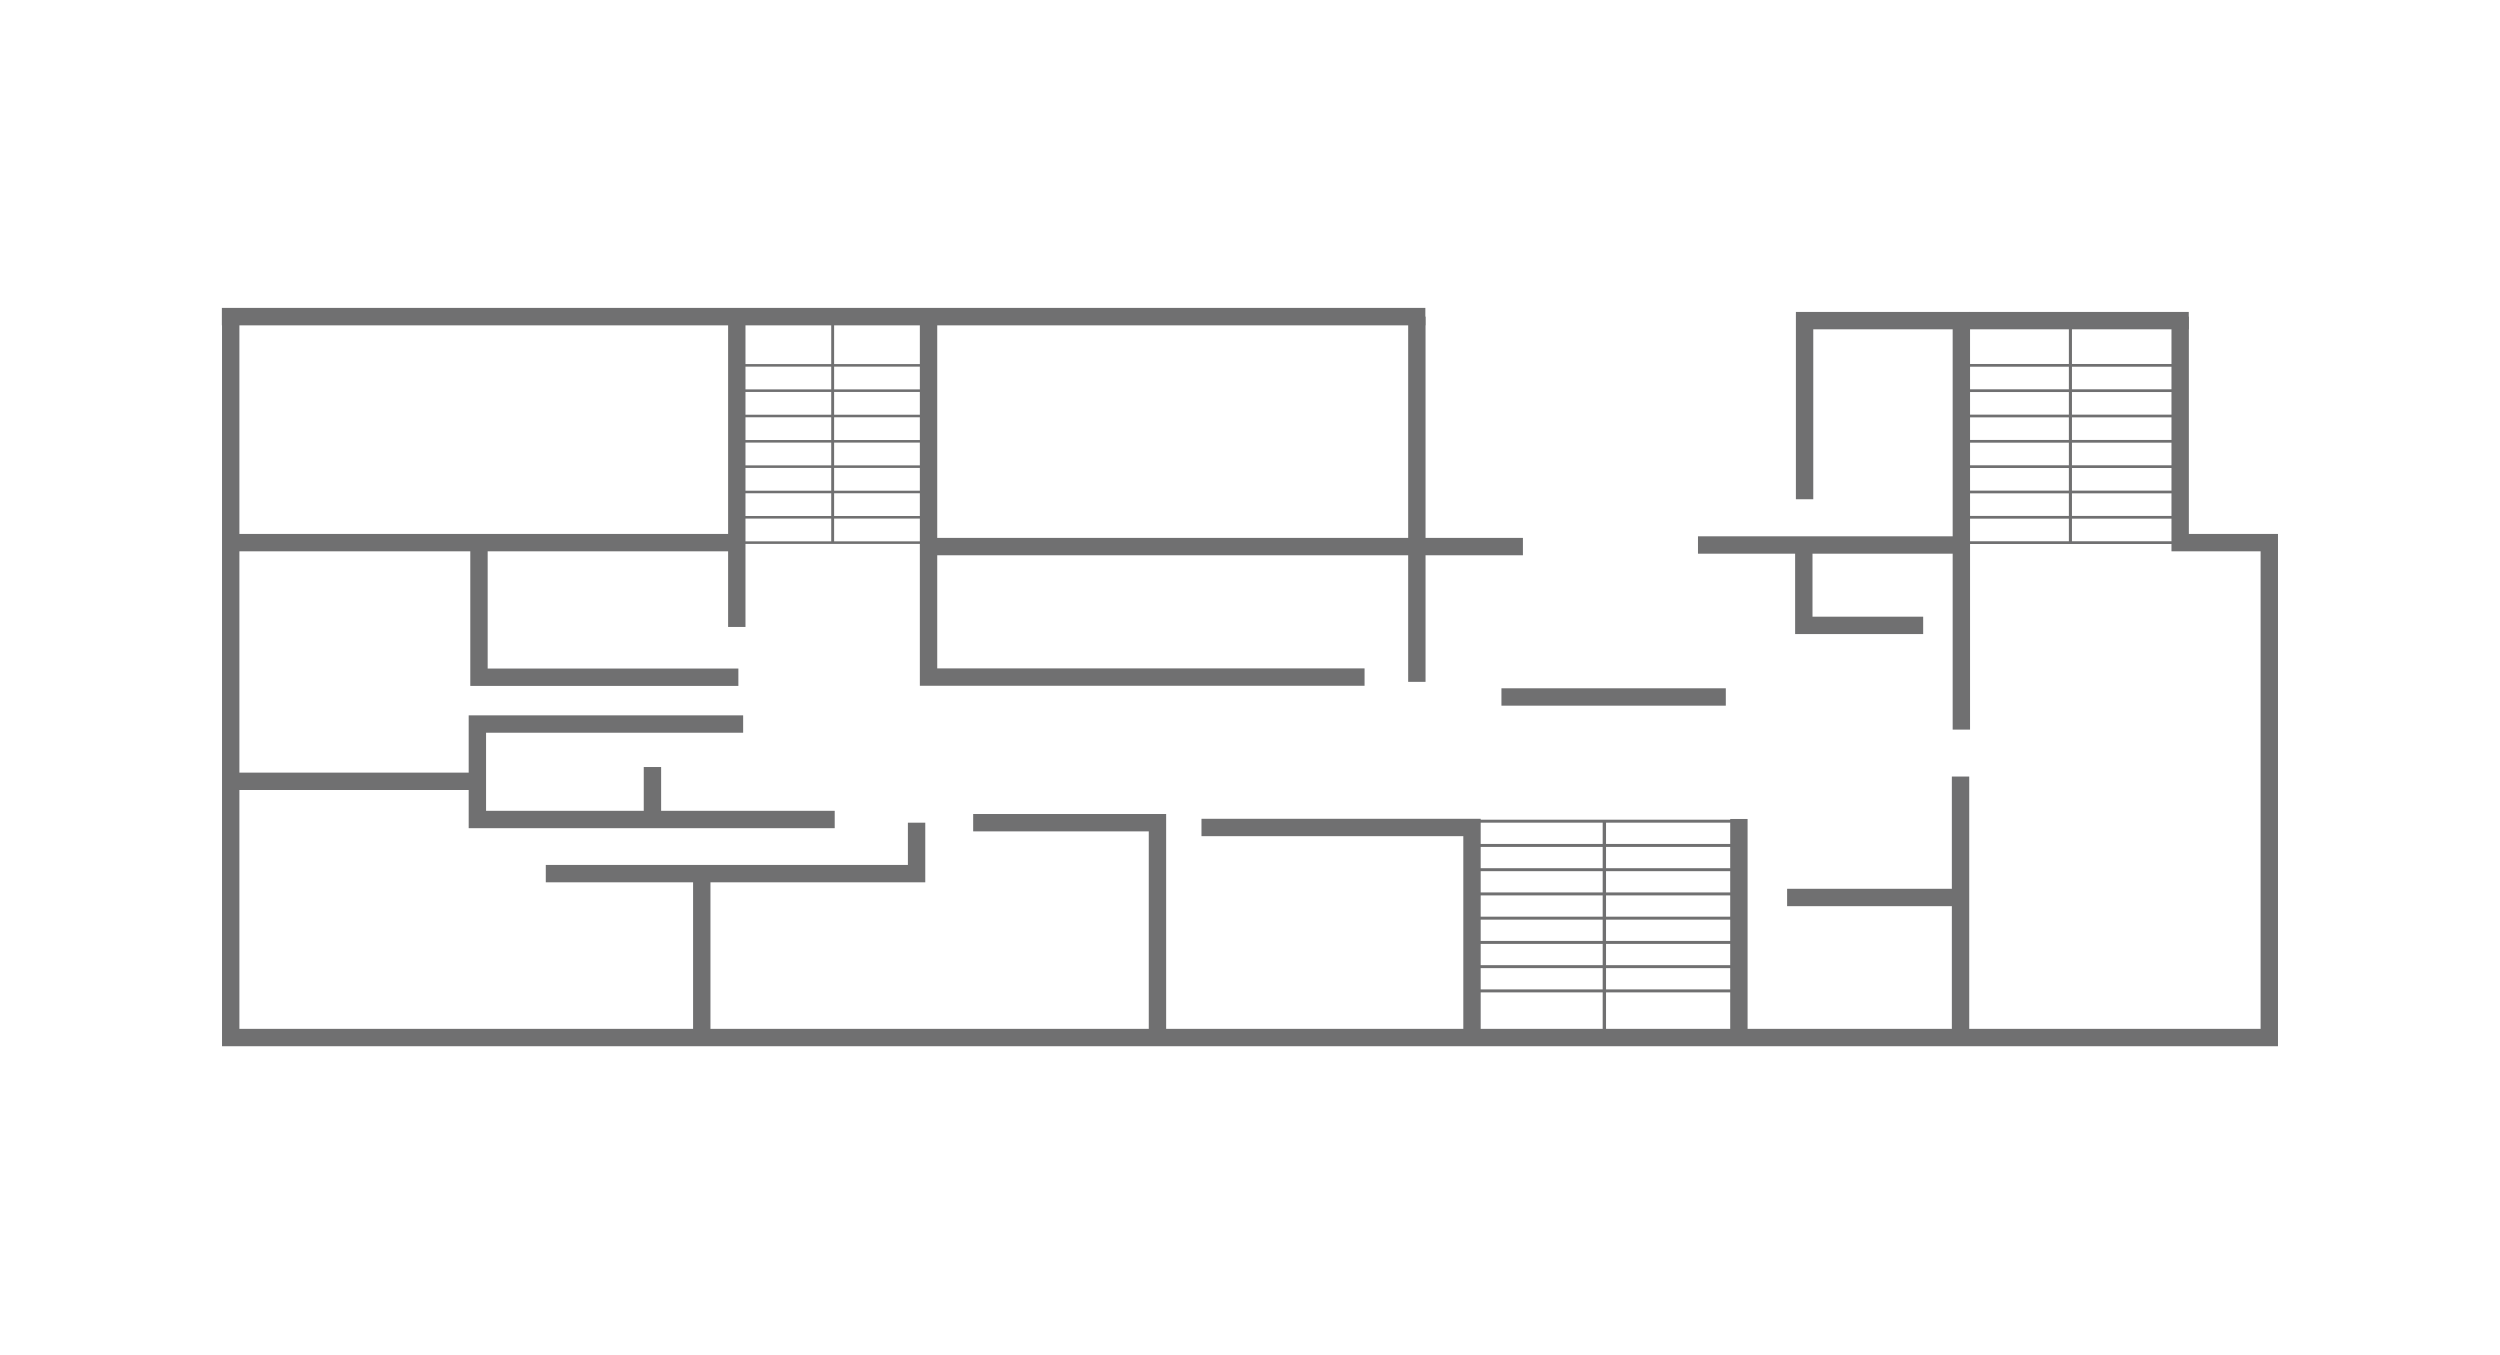
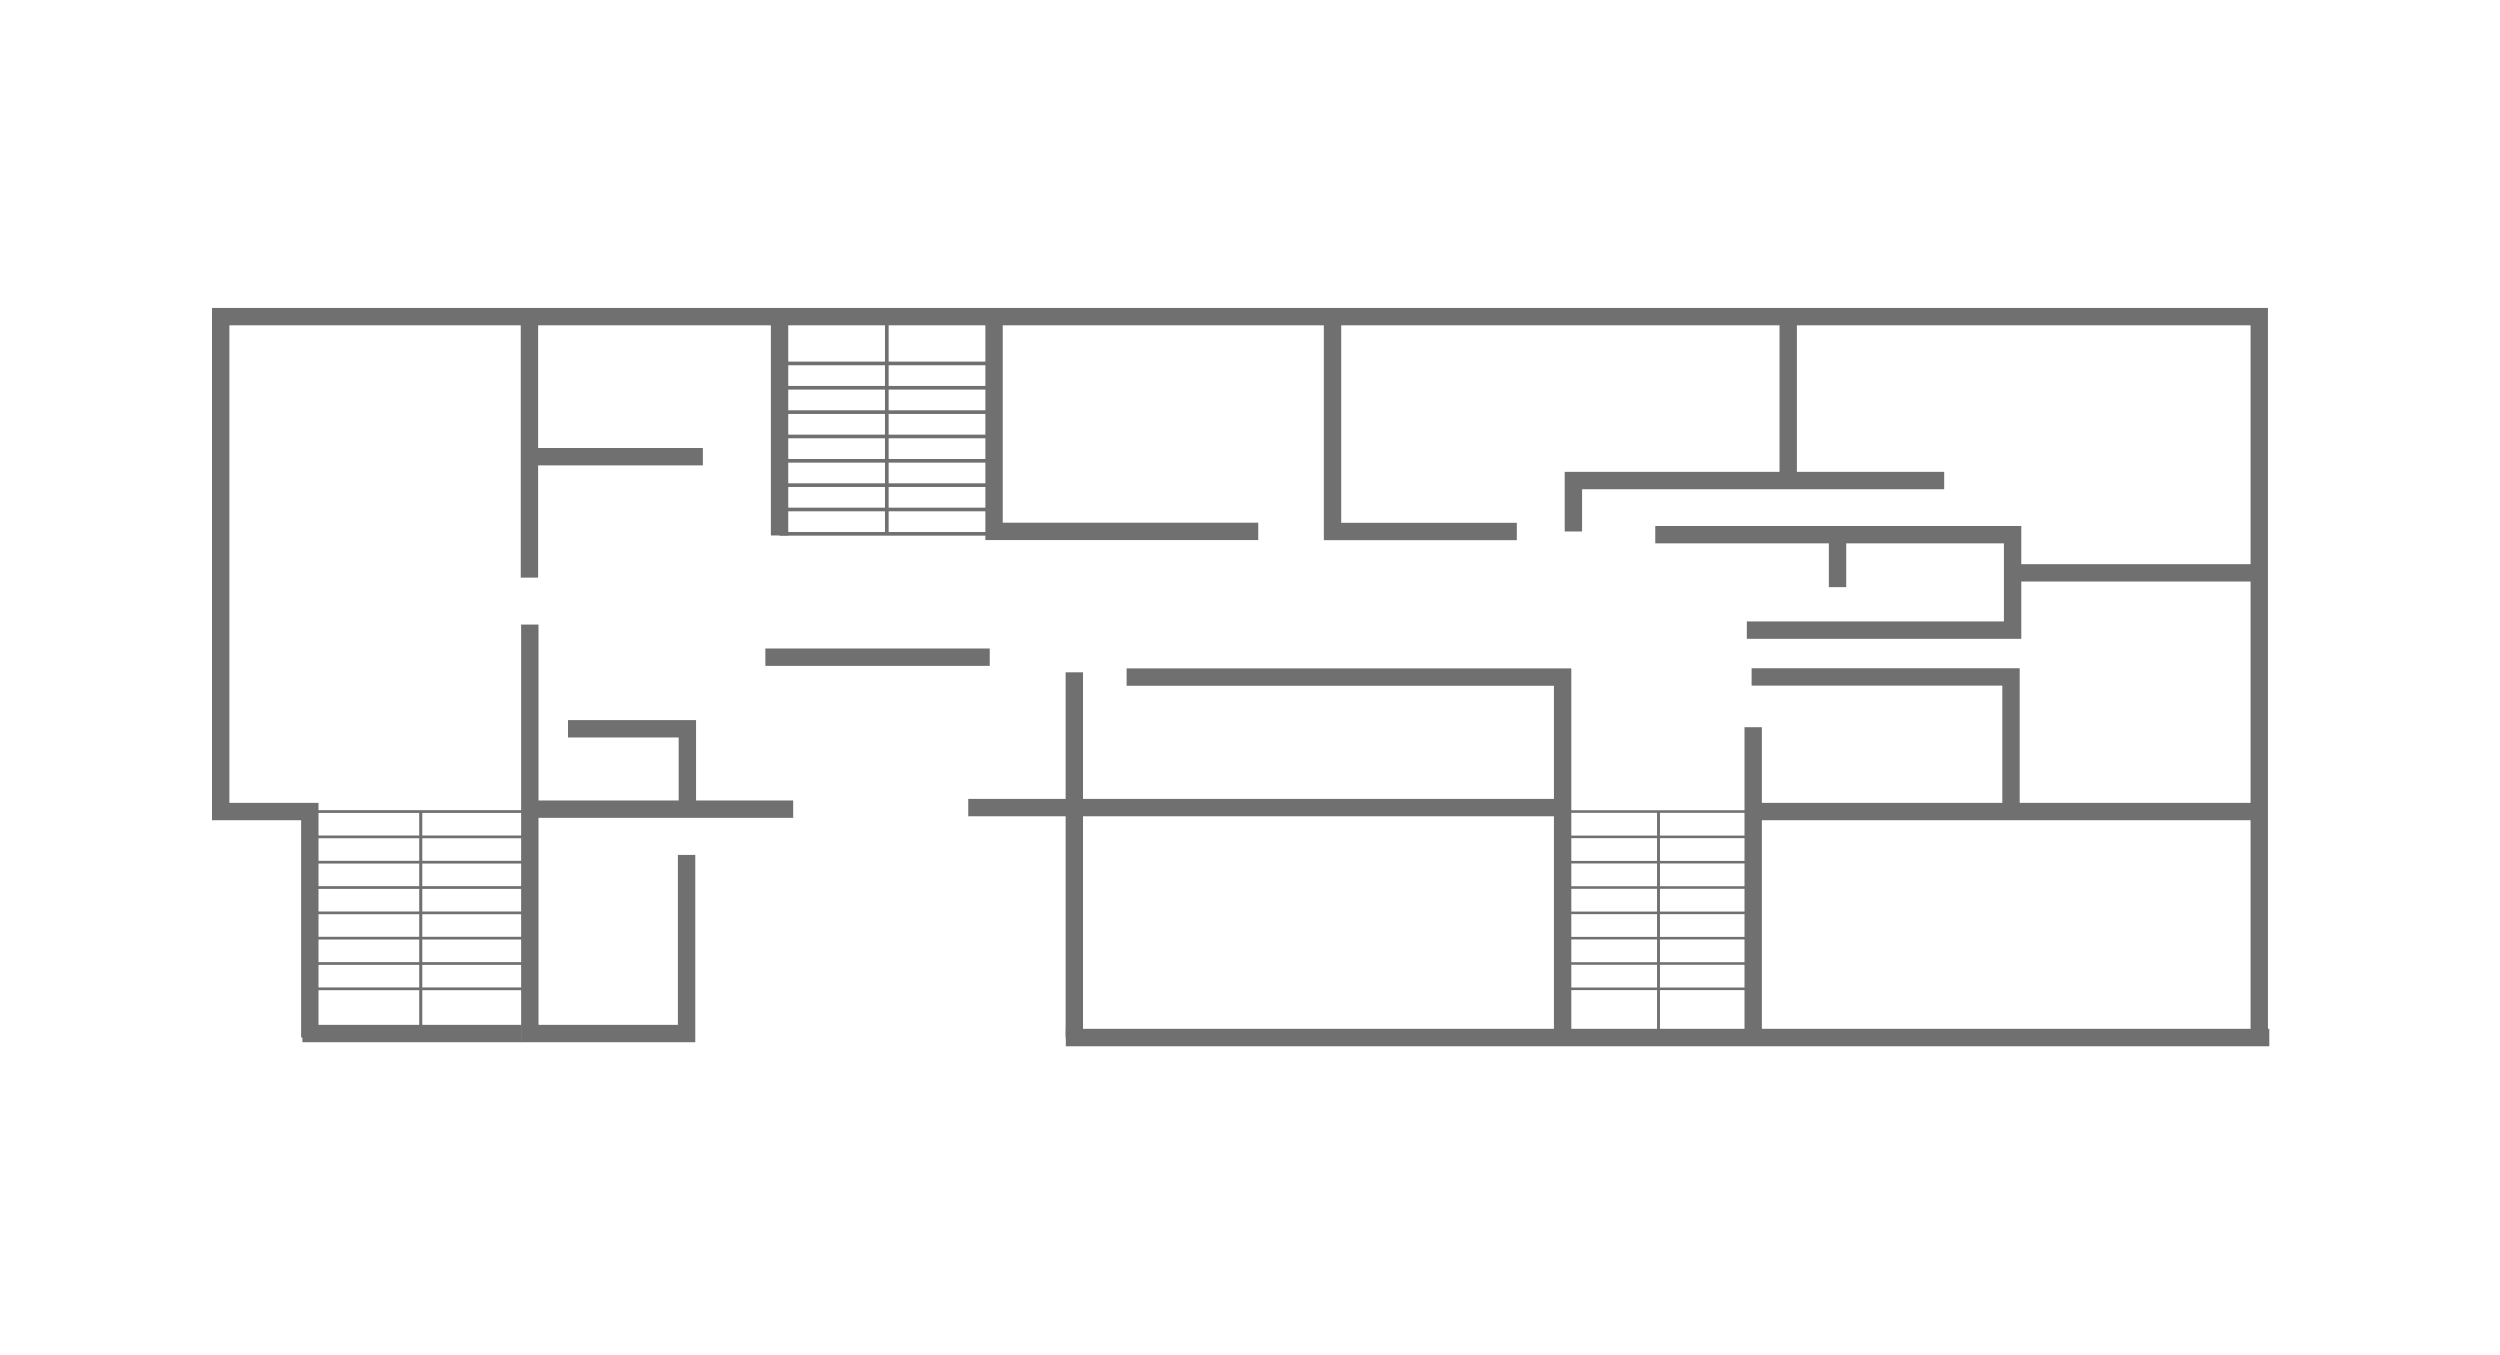
<svg xmlns="http://www.w3.org/2000/svg" id="Layer_1" viewBox="0 0 1200 650">
  <defs>
    <style>
-       .st0 { stroke-width: 1.61px; }
-       .st0, .st1, .st2, .st3, .st4, .st5, .st6, .st7 {
-         fill: none;
-         stroke: #707071;
-         stroke-miterlimit: 10;
-       }
-       .st1 { stroke-width: 1.23px; }
-       .st2 { stroke-width: 1.31px; }
-       .st3 { stroke-width: 8.34px; }
-       .st4 { stroke-width: 8.38px; }
-       .st5 { stroke-width: 1.48px; }
-       .st6 { stroke-width: 1.43px; }
-       .st7 { stroke-width: 1.39px; }
+       .st0{stroke-width:1.39px}
+       .st0,.st1,.st2,.st3,.st4,.st5,.st6{fill:none;stroke:#707071;stroke-miterlimit:10}
+       .st1{stroke-width:8.34px}
+       .st2{stroke-width:8.38px}
+       .st3{stroke-width:1.31px}
+       .st4{stroke-width:1.23px}
+       .st5{stroke-width:1.75px}
+       .st6{stroke-width:1.48px}
    </style>
  </defs>
-   <polyline class="st3" points="1046.48 151.98 1046.48 260.46 1089.26 260.46 1089.26 498.02 941.06 498.02 941.06 372.74 941.06 430.79 857.81 430.79 941.06 430.79 941.06 498.02 831.07 498.02 706.56 498.02 706.56 397.19 576.71 397.19 706.56 397.19 706.56 498.02 555.58 498.02 555.58 394.89 467.12 394.89 555.58 394.89 555.58 498.02 336.85 498.02 336.85 419.34 439.96 419.34 439.96 394.89 439.96 419.34 261.98 419.34 336.85 419.34 336.85 498.02 110.74 498.02 110.74 375.03 229.14 375.03 229.14 393.36 400.66 393.36 313.17 393.36 313.17 368.17 313.17 393.36 229.14 393.36 229.14 347.54 356.71 347.54 229.14 347.54 229.14 375.03 110.74 375.03 110.74 260.46 110.74 151.98 110.74 260.46 229.91 260.46 229.91 325.07 354.42 325.07 229.91 325.07 229.91 260.46 353.66 260.46 353.66 300.94 353.66 151.98" />
-   <path class="st3" d="M834.67 393.11 L834.67 495.1" />
-   <polyline class="st3" points="445.7 151.98 445.7 262.36 731 262.36 680.09 262.36 680.09 151.98 680.09 327.29 680.09 262.36 445.7 262.36 445.7 325 651.94 325 654.99 325" />
-   <path class="st3" d="M720.69 334.55 L828.39 334.55" />
-   <polyline class="st3" points="815.03 261.6 865.83 261.6 865.83 300.18 923.12 300.18 865.83 300.18 865.83 261.6 941.45 261.6 941.45 350.21 941.45 153.9 866.2 153.9 866.2 239.64" />
-   <path class="st4" d="M106.5 151.98 L684.17 151.98" />
-   <path class="st1" d="     M353.66 260.46 L445.7 260.46     M353.66 248.3  L445.7 248.3     M353.66 236.15 L445.7 236.15     M353.66 223.99 L445.7 223.99     M353.66 211.83 L445.7 211.83     M353.66 199.68 L445.7 199.68     M353.66 187.52 L445.7 187.52     M353.66 175.37 L445.7 175.37" />
-   <path class="st7" d="M399.68 151.98 L399.68 260.45" />
-   <path class="st2" d="     M941.45 260.46 L1046.14 260.46     M941.45 248.3  L1046.14 248.3     M941.45 236.15 L1046.14 236.15     M941.45 223.99 L1046.14 223.99     M941.45 211.83 L1046.14 211.83     M941.45 199.68 L1046.14 199.68     M941.45 187.52 L1046.14 187.52     M941.45 175.37 L1046.14 175.37" />
-   <path class="st5" d="M993.8 151.98 L993.8 260.45" />
-   <path class="st6" d="     M834.67 394.17 L705.51 394.17     M834.67 405.81 L705.51 405.81     M834.67 417.45 L705.51 417.45     M834.67 429.08 L705.51 429.08     M834.67 440.72 L705.51 440.72     M834.67 452.36 L705.51 452.36     M834.67 463.99 L705.51 463.99     M834.67 475.63 L705.51 475.63" />
-   <path class="st0" d="M770.09 498.02 L770.09 394.17" />
-   <path class="st3" d="M1050.61 153.9 L945.43 153.9" />
+   <path class="st1" d="M148.71 498.02 L148.71 389.54 L105.93 389.54 L105.93 151.98 L254.13 151.98 L254.13 277.26 L254.13 219.21 L337.38 219.21 L254.13 219.21 L254.13 151.98 L364.12 151.98 L477.15 151.98 L639.61 151.98 L639.61 255.11 L728.07 255.11 L639.61 255.11 L639.61 151.98 L858.34 151.98 L858.34 230.66 L755.23 230.66 L755.23 255.11 L755.23 230.66 L933.21 230.66 L858.34 230.66 L858.34 151.98 L1084.45 151.98 L1084.45 274.97 L966.05 274.97 L966.05 256.64 L794.53 256.64 L882.02 256.64 L882.02 281.83 L882.02 256.64 L966.05 256.64 L966.05 302.46 L838.48 302.46 L966.05 302.46 L966.05 274.97 L1084.45 274.97 L1084.45 389.54 L1084.45 498.02 L1084.45 389.54 L965.28 389.54 L965.28 324.93 L840.77 324.93 L965.28 324.93 L965.28 389.54 L841.53 389.54 L841.53 349.06 L841.53 498.02" />
+   <path class="st1" d="M750.06 498.02 L750.06 387.64 L464.76 387.64 L515.67 387.64 L515.67 498.02 L515.67 322.71 L515.67 387.64 L750.06 387.64 L750.06 325 L543.82 325 L540.77 325" />
+   <path class="st1" d="M475.07 315.45 L367.37 315.45" />
+   <path class="st1" d="M380.73 388.4 L329.93 388.4 L329.93 349.82 L272.64 349.82 L329.93 349.82 L329.93 388.4 L254.31 388.4 L254.31 299.79 L254.31 496.1 L329.56 496.1 L329.56 410.36" />
+   <path class="st2" d="M1089.26 498.02 L511.59 498.02" />
+   <path class="st4" d="M842.1 389.54 L750.06 389.54" />
+   <path class="st4" d="M842.1 401.7 L750.06 401.7" />
+   <path class="st4" d="M842.1 413.85 L750.06 413.85" />
+   <path class="st4" d="M842.1 426.01 L750.06 426.01" />
+   <path class="st4" d="M842.1 438.17 L750.06 438.17" />
+   <path class="st4" d="M842.1 450.32 L750.06 450.32" />
+   <path class="st4" d="M842.1 462.48 L750.06 462.48" />
+   <path class="st4" d="M842.1 474.63 L750.06 474.63" />
+   <path class="st0" d="M796.08 498.02 L796.08 389.55" />
+   <path class="st3" d="M254.31 389.54 L149.62 389.54" />
+   <path class="st3" d="M254.31 401.7 L149.62 401.7" />
+   <path class="st3" d="M254.31 413.85 L149.62 413.85" />
+   <path class="st3" d="M254.31 426.01 L149.62 426.01" />
+   <path class="st3" d="M254.31 438.17 L149.62 438.17" />
+   <path class="st3" d="M254.31 450.32 L149.62 450.32" />
+   <path class="st3" d="M254.31 462.48 L149.62 462.48" />
+   <path class="st3" d="M254.31 474.63 L149.62 474.63" />
+   <path class="st6" d="M201.96 498.02 L201.96 389.55" />
+   <path class="st1" d="M145.15 496.1 L250.33 496.1" />
+   <path class="st5" d="M374.19 256.24 L477.15 256.24" />
+   <path class="st5" d="M374.19 244.55 L477.15 244.55" />
+   <path class="st5" d="M374.19 232.87 L477.15 232.87" />
+   <path class="st5" d="M374.19 221.19 L477.15 221.19" />
+   <path class="st5" d="M374.19 209.5 L477.15 209.5" />
+   <path class="st5" d="M374.19 197.82 L477.15 197.82" />
+   <path class="st5" d="M374.19 186.13 L477.15 186.13" />
+   <path class="st5" d="M374.19 174.45 L477.15 174.45" />
+   <path class="st5" d="M425.67 256.24 L425.67 151.98" />
+   <path class="st1" d="M374.19 257.02 L374.19 151.98" />
+   <path class="st1" d="M603.96 255.06 L477.15 255.06 L477.15 150.02" />
</svg>
